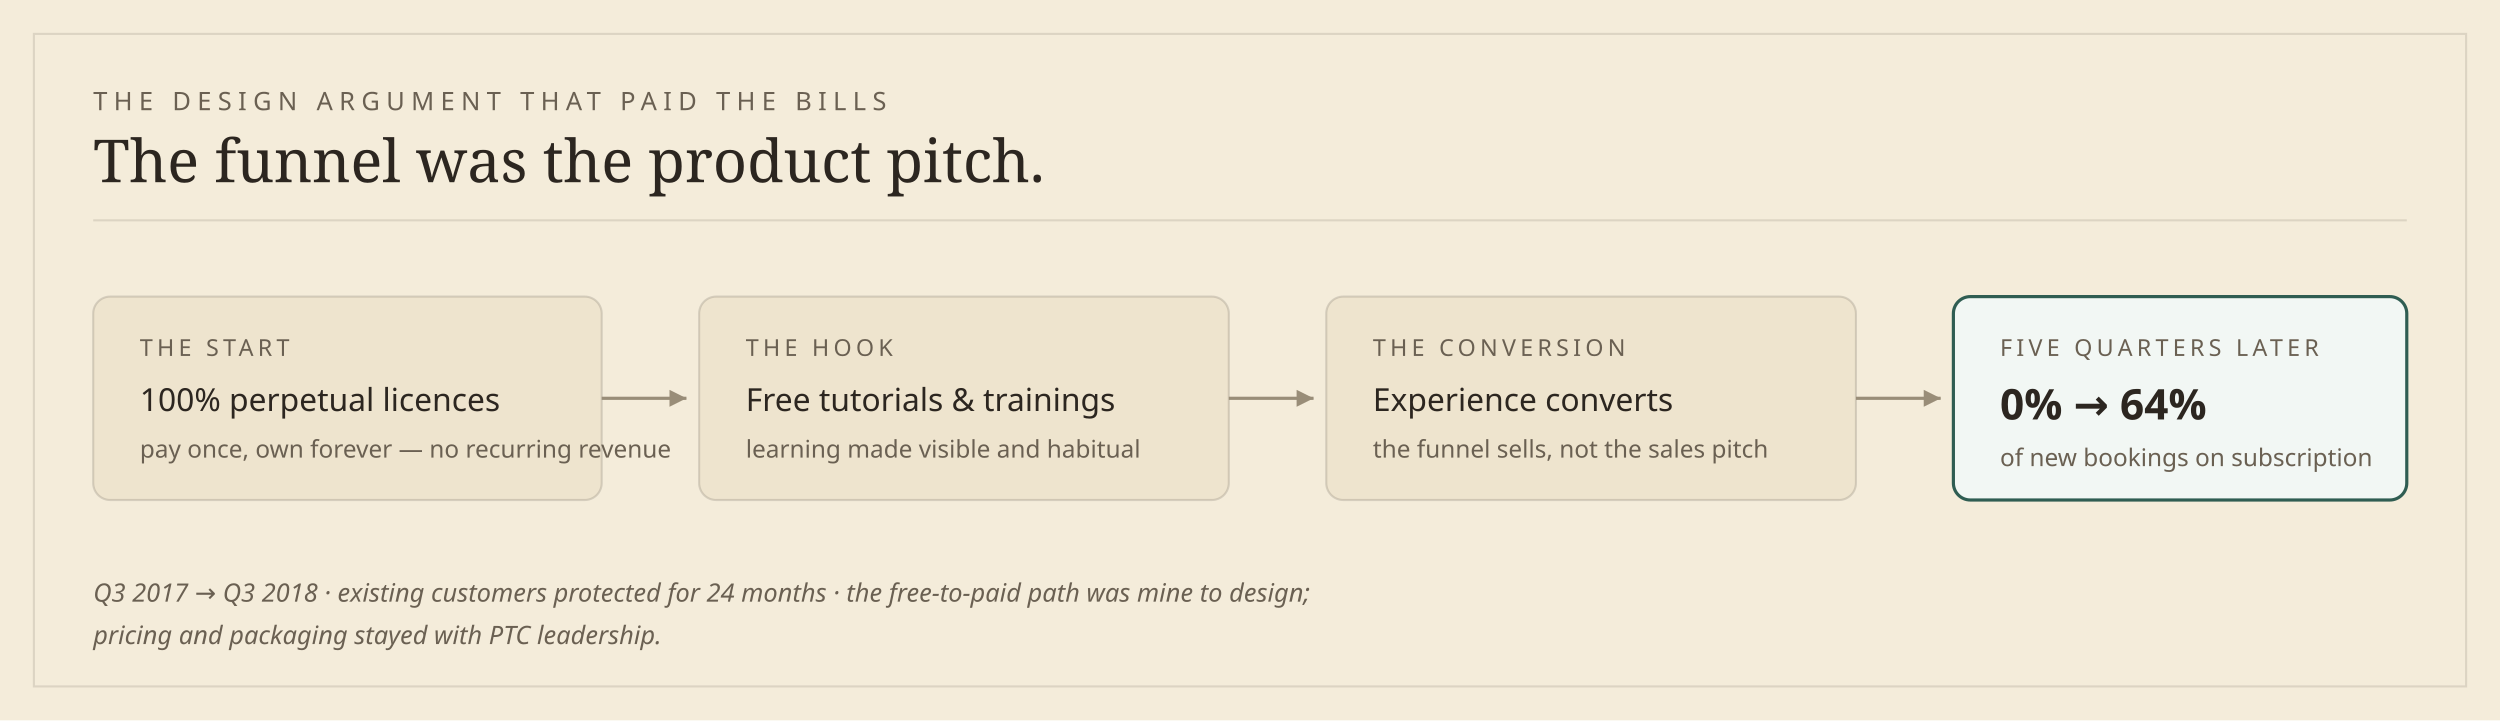
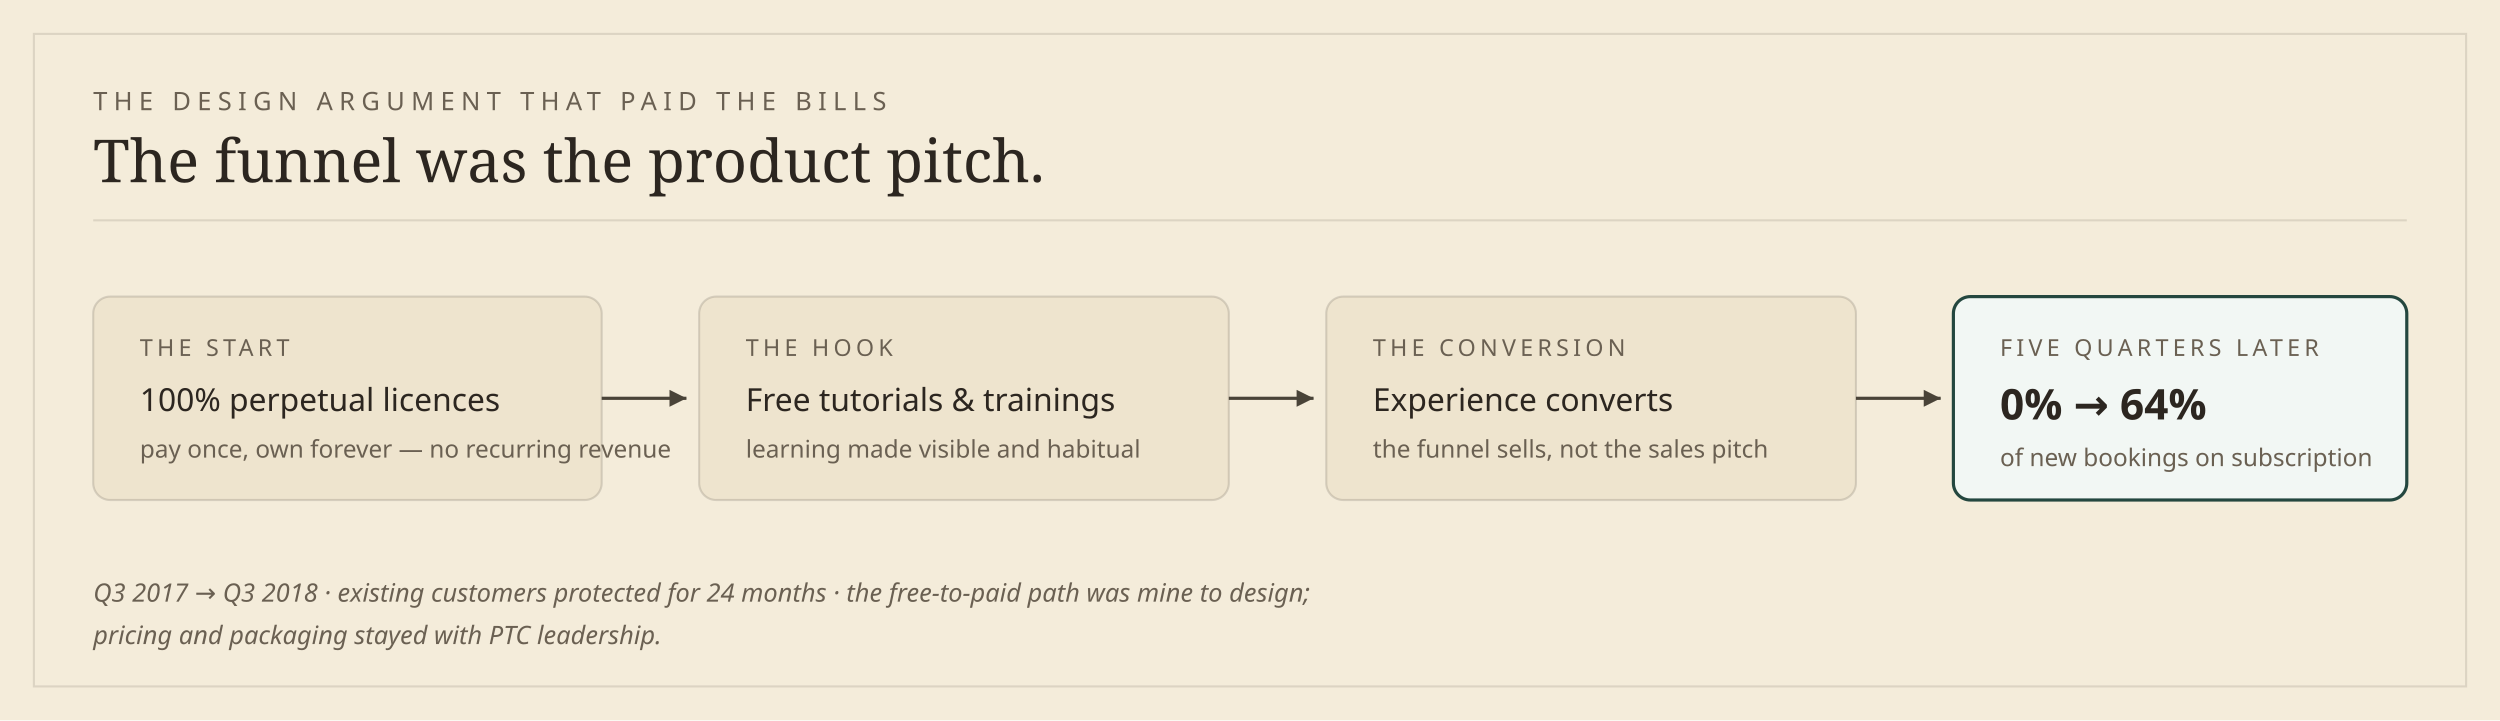
<svg xmlns="http://www.w3.org/2000/svg" viewBox="0 0 1180 340" role="img" aria-label="Diagram: at the start, 100% of revenue sat on perpetual licences. Free tutorials and trainings let learners experience the product; that experience converted them to premium subscriptions — moving subscription from 0% to 64% of new bookings in five quarters. Pricing and packaging stayed with PTC leadership; the funnel design was Arpit's.">
  <rect width="1180" height="340" fill="#F4ECDA" />
  <rect x="16" y="16" width="1148" height="308" fill="none" stroke="rgba(44,38,32,0.12)" />
  <style>
    .hd4{font-family:Georgia,serif;fill:#2C2620}
    .lb4{font-family:'IBM Plex Sans',sans-serif;fill:#6A6052}
    .ik4{font-family:'IBM Plex Sans',sans-serif;fill:#2C2620}
  </style>
  <text x="44" y="52" class="lb4" font-size="12" letter-spacing="3">THE DESIGN ARGUMENT THAT PAID THE BILLS</text>
  <text x="44" y="86" class="hd4" font-size="28">The funnel was the product pitch.</text>
  <line x1="44" y1="104" x2="1136" y2="104" stroke="rgba(44,38,32,0.12)" />
  <rect x="44" y="140" width="240" height="96" rx="8" fill="#EEE4CE" stroke="rgba(44,38,32,.16)" />
  <text x="66" y="168" class="lb4" font-size="11" letter-spacing="2">THE START</text>
  <text x="66" y="194" class="ik4" font-size="15">100% perpetual licences</text>
  <text x="66" y="216" class="lb4" font-size="11.5">pay once, own forever — no recurring revenue</text>
  <rect x="330" y="140" width="250" height="96" rx="8" fill="#EEE4CE" stroke="rgba(44,38,32,.16)" />
  <text x="352" y="168" class="lb4" font-size="11" letter-spacing="2">THE HOOK</text>
  <text x="352" y="194" class="ik4" font-size="15">Free tutorials &amp; trainings</text>
  <text x="352" y="216" class="lb4" font-size="11.5">learning made visible and habitual</text>
  <rect x="626" y="140" width="250" height="96" rx="8" fill="#EEE4CE" stroke="rgba(44,38,32,.16)" />
  <text x="648" y="168" class="lb4" font-size="11" letter-spacing="2">THE CONVERSION</text>
  <text x="648" y="194" class="ik4" font-size="15">Experience converts</text>
  <text x="648" y="216" class="lb4" font-size="11.5">the funnel sells, not the sales pitch</text>
-   <rect x="922" y="140" width="214" height="96" rx="8" fill="#F2F7F4" stroke="#2F5D52" stroke-width="1.5" />
+   <rect x="922" y="140" width="214" height="96" rx="8" fill="#F2F7F4" stroke="#24473F" stroke-width="1.5" />
  <text x="944" y="168" class="lb4" font-size="11" letter-spacing="2">FIVE QUARTERS LATER</text>
  <text x="944" y="198" class="ik4" font-size="20" font-weight="600">0% → 64%</text>
  <text x="944" y="220" class="lb4" font-size="11.5">of new bookings on subscription</text>
-   <g stroke="#998D78" stroke-width="1.5" fill="none">
+   <g stroke="#494338" stroke-width="1.5" fill="none">
    <path d="M 284 188 H 324" />
    <path d="M 580 188 H 620" />
    <path d="M 876 188 H 916" />
  </g>
-   <g fill="#998D78">
+   <g fill="#494338">
    <path d="M 324 188 l -8 -4 v 8 z" />
    <path d="M 620 188 l -8 -4 v 8 z" />
    <path d="M 916 188 l -8 -4 v 8 z" />
  </g>
  <text x="44" y="284" class="lb4" font-size="12" font-style="italic">Q3 2017 → Q3 2018 · existing customers protected for 24 months · the free-to-paid path was mine to design;</text>
  <text x="44" y="304" class="lb4" font-size="12" font-style="italic">pricing and packaging stayed with PTC leadership.</text>
</svg>
